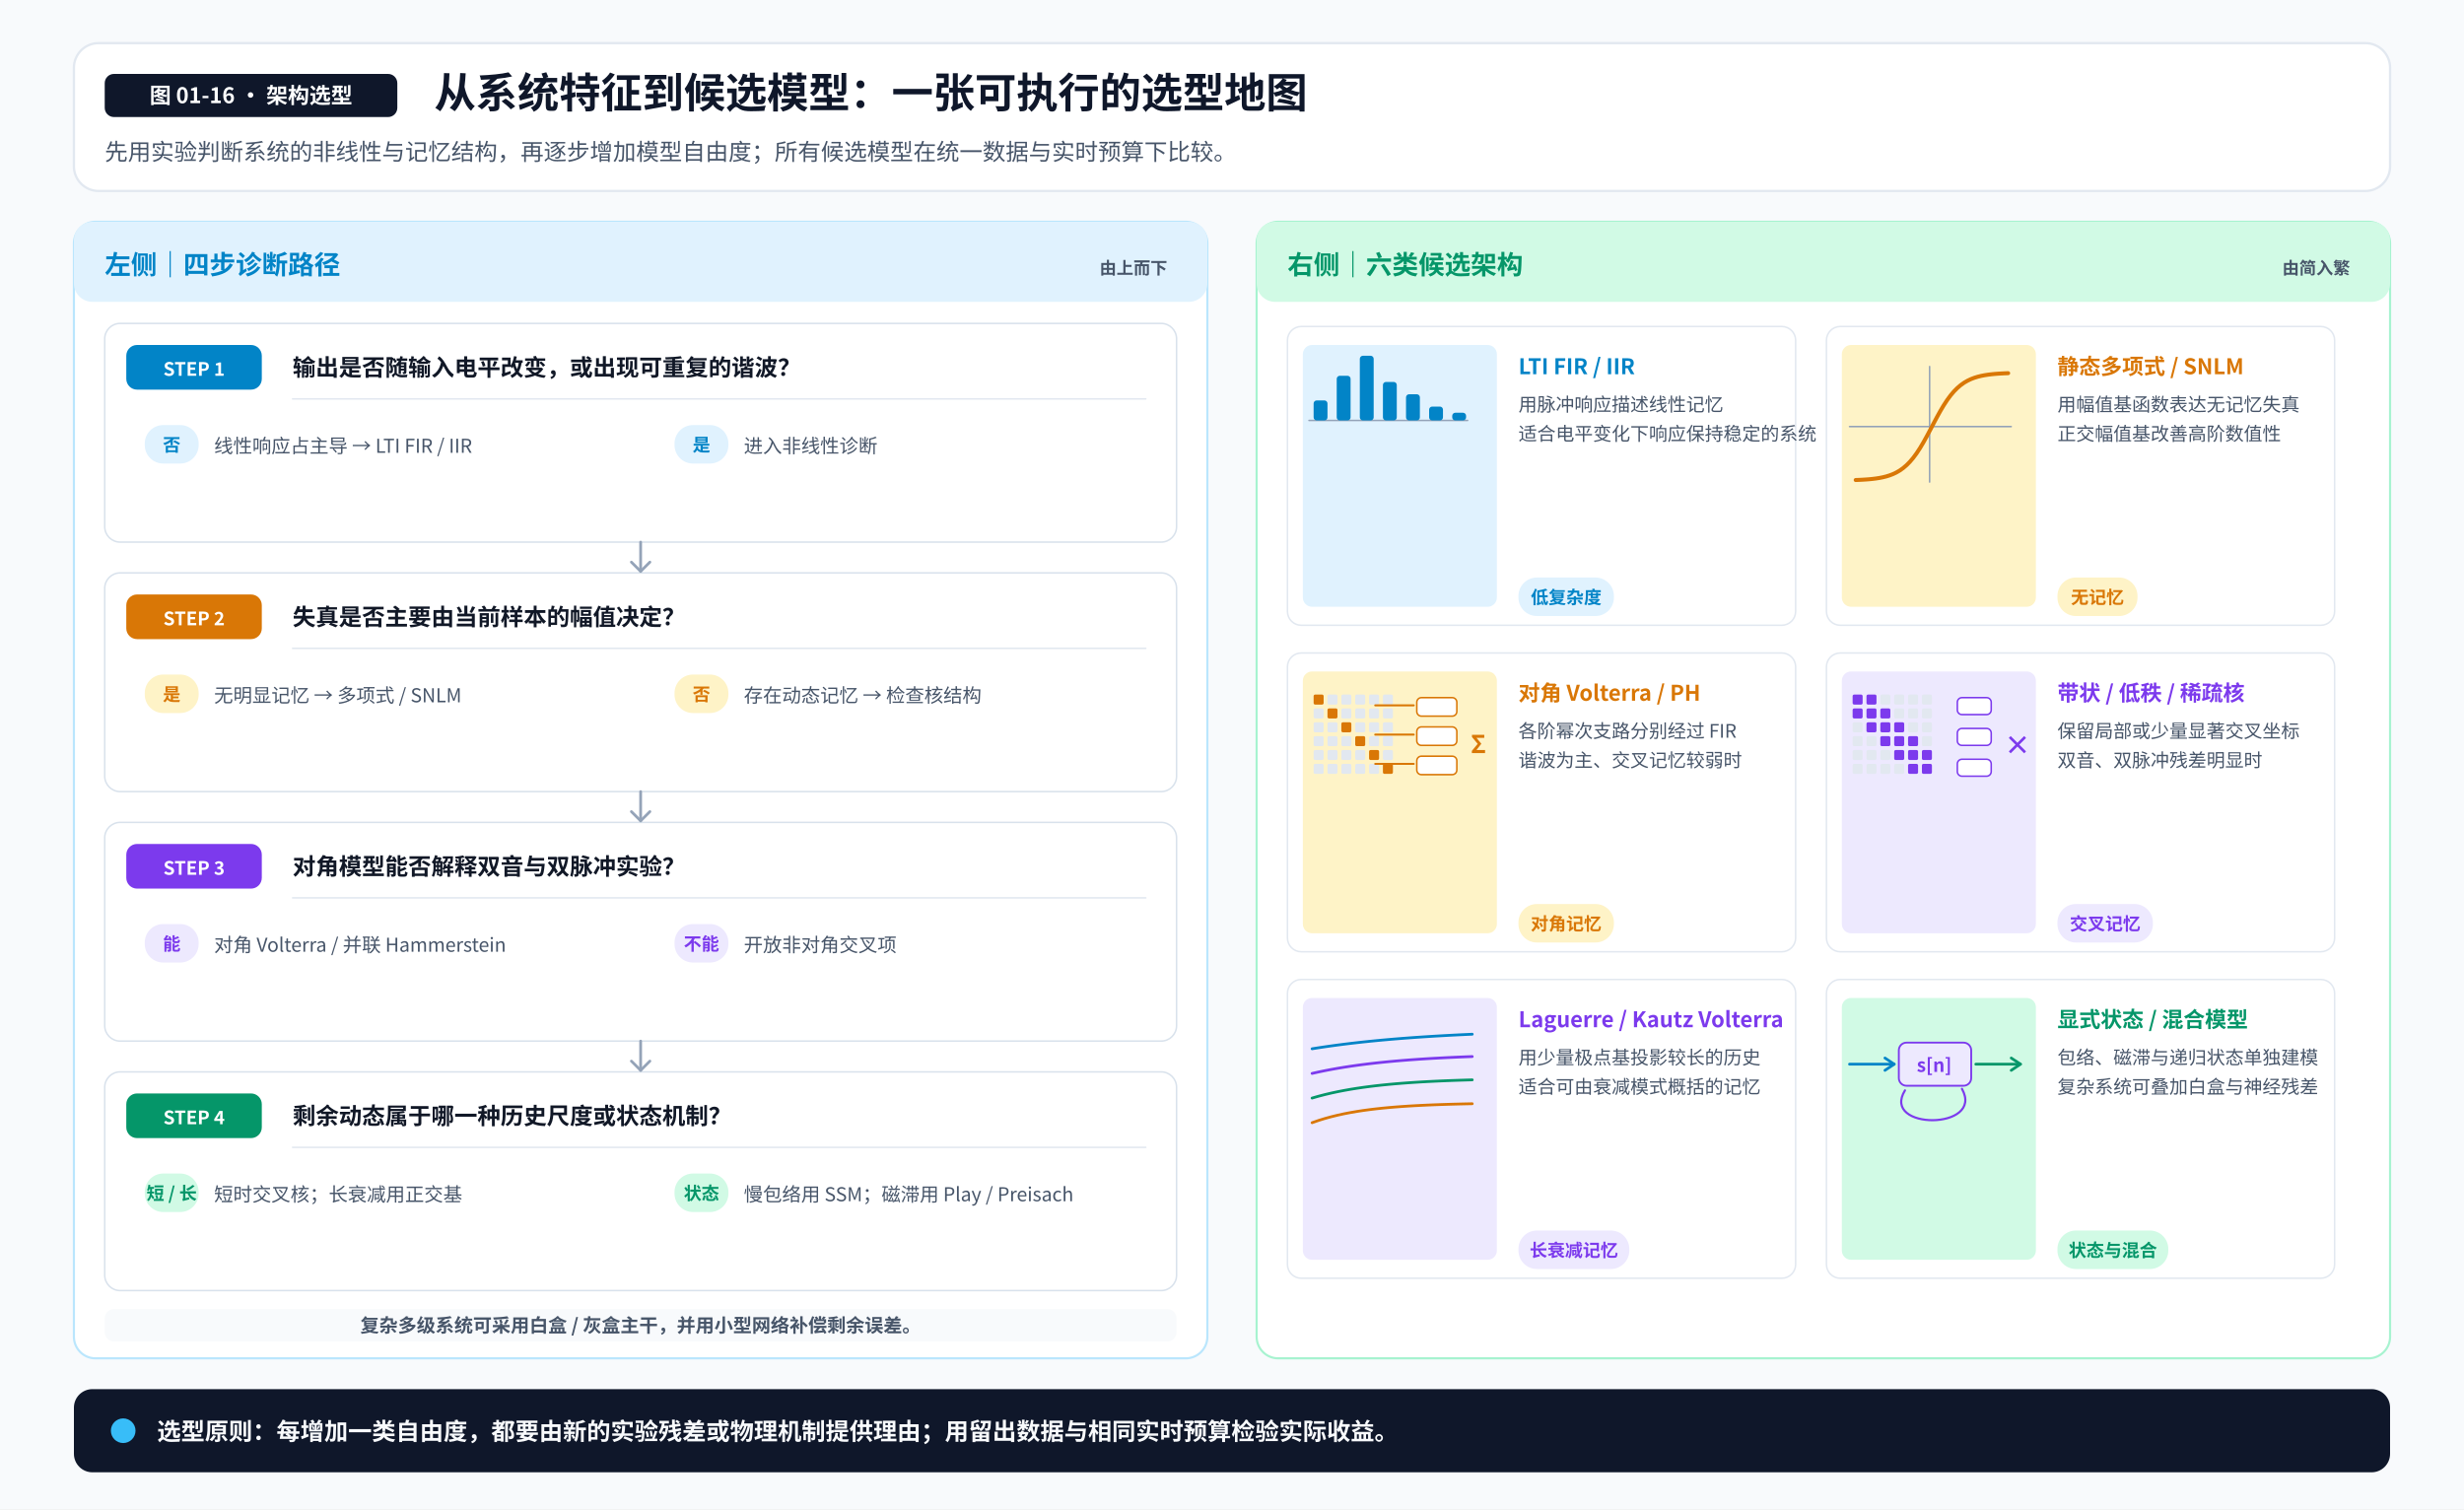
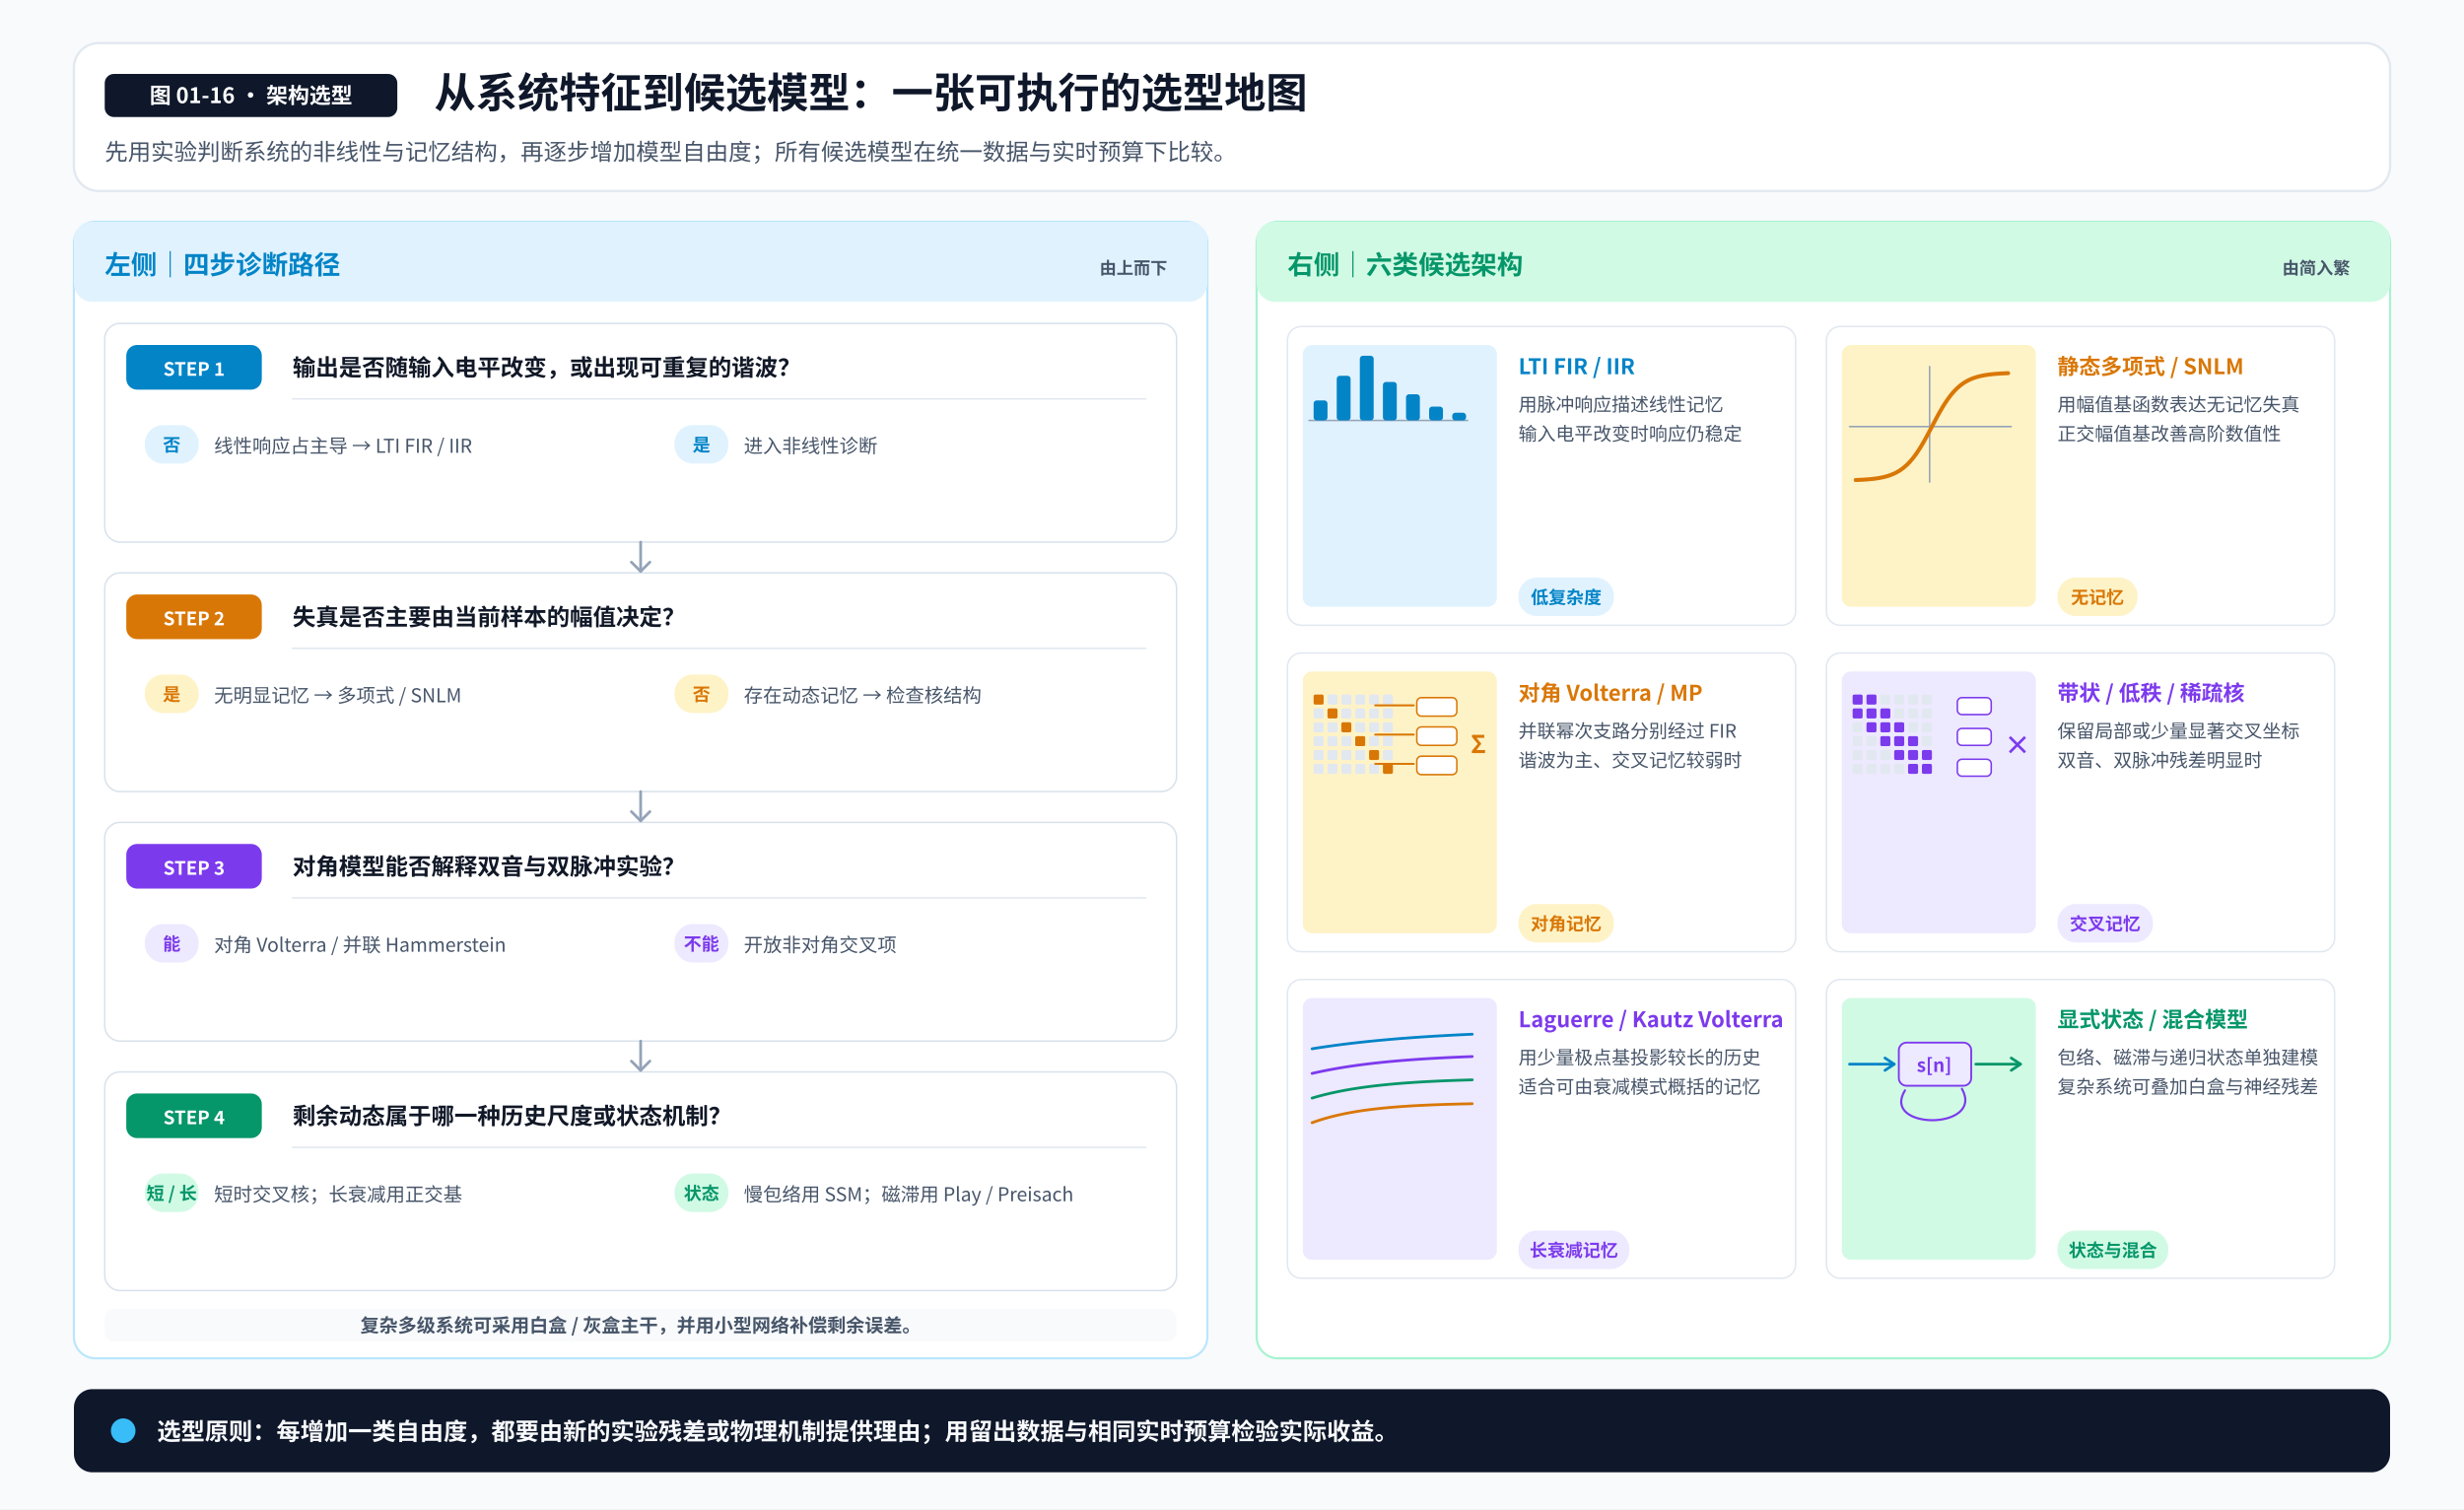
<svg xmlns="http://www.w3.org/2000/svg" width="1600" height="980" viewBox="0 0 1600 980" role="img" aria-labelledby="title desc">
  <defs>
    <filter id="shadow" x="-5%" y="-5%" width="110%" height="112%">
      <feGaussianBlur in="SourceAlpha" stdDeviation="5" result="b" />
      <feOffset in="b" dx="0" dy="3" result="o" />
      <feComponentTransfer>
        <feFuncA type="linear" slope=".07" />
      </feComponentTransfer>
      <feMerge>
        <feMergeNode />
        <feMergeNode in="SourceGraphic" />
      </feMerge>
    </filter>
  </defs>
  <rect x="0" y="0" width="1600" height="980" rx="0" fill="#F8FAFC" stroke="none" stroke-width="1" />
  <rect x="48" y="28" width="1504" height="96" rx="16" fill="#FFFFFF" stroke="#E2E8F0" stroke-width="1.5" />
  <rect x="68" y="48" width="190" height="28" rx="6" fill="#0F172A" stroke="none" stroke-width="0" />
  <text x="163" y="67" font-family="Noto Sans CJK SC, PingFang SC, Microsoft YaHei, sans-serif" font-size="14" font-weight="700" text-anchor="middle" fill="#FFFFFF">图 01-16 · 架构选型</text>
  <text x="282" y="70" font-family="Noto Sans CJK SC, PingFang SC, Microsoft YaHei, sans-serif" font-size="27" font-weight="750" text-anchor="start" fill="#0F172A">从系统特征到候选模型：一张可执行的选型地图</text>
  <text x="68" y="104" font-family="Noto Sans CJK SC, PingFang SC, Microsoft YaHei, sans-serif" font-size="15" font-weight="400" text-anchor="start" fill="#475569">先用实验判断系统的非线性与记忆结构，再逐步增加模型自由度；所有候选模型在统一数据与实时预算下比较。</text>
  <rect x="48" y="144" width="736" height="738" rx="14" fill="#FFFFFF" stroke="#BAE6FD" stroke-width="1.4" />
  <rect x="48" y="144" width="736" height="52" rx="12" fill="#E0F2FE" stroke="none" stroke-width="0" />
  <text x="68" y="178" font-family="Noto Sans CJK SC, PingFang SC, Microsoft YaHei, sans-serif" font-size="17" font-weight="750" text-anchor="start" fill="#0284C7">左侧｜四步诊断路径</text>
  <text x="758" y="178" font-family="Noto Sans CJK SC, PingFang SC, Microsoft YaHei, sans-serif" font-size="11" font-weight="600" text-anchor="end" fill="#475569">由上而下</text>
  <rect x="68" y="210" width="696" height="142" rx="10" fill="#FFFFFF" stroke="#D9E2EC" stroke-width="1" />
  <rect x="82" y="224" width="88" height="29" rx="7" fill="#0284C7" stroke="none" stroke-width="0" />
  <text x="126" y="244" font-family="Noto Sans CJK SC, PingFang SC, Microsoft YaHei, sans-serif" font-size="12" font-weight="750" text-anchor="middle" fill="#FFFFFF">STEP 1</text>
  <text x="190" y="244" font-family="Noto Sans CJK SC, PingFang SC, Microsoft YaHei, sans-serif" font-size="15" font-weight="650" text-anchor="start" fill="#111827">输出是否随输入电平改变，或出现可重复的谐波？</text>
  <path d="M190 259 L744 259" stroke="#E2E8F0" stroke-width="1" fill="" stroke-linecap="round" stroke-linejoin="round" />
  <rect x="94" y="276" width="35" height="25" rx="12" fill="#E0F2FE" stroke="none" stroke-width="0" />
  <text x="111.5" y="293" font-family="Noto Sans CJK SC, PingFang SC, Microsoft YaHei, sans-serif" font-size="11.5" font-weight="700" text-anchor="middle" fill="#0284C7">否</text>
  <text x="139" y="294" font-family="Noto Sans CJK SC, PingFang SC, Microsoft YaHei, sans-serif" font-size="12.4" font-weight="500" text-anchor="start" fill="#475569">线性响应占主导 → LTI FIR / IIR</text>
  <rect x="438" y="276" width="35" height="25" rx="12" fill="#E0F2FE" stroke="none" stroke-width="0" />
  <text x="455.5" y="293" font-family="Noto Sans CJK SC, PingFang SC, Microsoft YaHei, sans-serif" font-size="11.5" font-weight="700" text-anchor="middle" fill="#0284C7">是</text>
  <text x="483" y="294" font-family="Noto Sans CJK SC, PingFang SC, Microsoft YaHei, sans-serif" font-size="12.4" font-weight="500" text-anchor="start" fill="#475569">进入非线性诊断</text>
  <rect x="68" y="372" width="696" height="142" rx="10" fill="#FFFFFF" stroke="#D9E2EC" stroke-width="1" />
  <rect x="82" y="386" width="88" height="29" rx="7" fill="#D97706" stroke="none" stroke-width="0" />
  <text x="126" y="406" font-family="Noto Sans CJK SC, PingFang SC, Microsoft YaHei, sans-serif" font-size="12" font-weight="750" text-anchor="middle" fill="#FFFFFF">STEP 2</text>
  <text x="190" y="406" font-family="Noto Sans CJK SC, PingFang SC, Microsoft YaHei, sans-serif" font-size="15" font-weight="650" text-anchor="start" fill="#111827">失真是否主要由当前样本的幅值决定？</text>
  <path d="M190 421 L744 421" stroke="#E2E8F0" stroke-width="1" fill="" stroke-linecap="round" stroke-linejoin="round" />
  <rect x="94" y="438" width="35" height="25" rx="12" fill="#FEF3C7" stroke="none" stroke-width="0" />
  <text x="111.5" y="455" font-family="Noto Sans CJK SC, PingFang SC, Microsoft YaHei, sans-serif" font-size="11.5" font-weight="700" text-anchor="middle" fill="#D97706">是</text>
  <text x="139" y="456" font-family="Noto Sans CJK SC, PingFang SC, Microsoft YaHei, sans-serif" font-size="12.4" font-weight="500" text-anchor="start" fill="#475569">无明显记忆 → 多项式 / SNLM</text>
  <rect x="438" y="438" width="35" height="25" rx="12" fill="#FEF3C7" stroke="none" stroke-width="0" />
  <text x="455.5" y="455" font-family="Noto Sans CJK SC, PingFang SC, Microsoft YaHei, sans-serif" font-size="11.5" font-weight="700" text-anchor="middle" fill="#D97706">否</text>
  <text x="483" y="456" font-family="Noto Sans CJK SC, PingFang SC, Microsoft YaHei, sans-serif" font-size="12.4" font-weight="500" text-anchor="start" fill="#475569">存在动态记忆 → 检查核结构</text>
  <rect x="68" y="534" width="696" height="142" rx="10" fill="#FFFFFF" stroke="#D9E2EC" stroke-width="1" />
  <rect x="82" y="548" width="88" height="29" rx="7" fill="#7C3AED" stroke="none" stroke-width="0" />
  <text x="126" y="568" font-family="Noto Sans CJK SC, PingFang SC, Microsoft YaHei, sans-serif" font-size="12" font-weight="750" text-anchor="middle" fill="#FFFFFF">STEP 3</text>
  <text x="190" y="568" font-family="Noto Sans CJK SC, PingFang SC, Microsoft YaHei, sans-serif" font-size="15" font-weight="650" text-anchor="start" fill="#111827">对角模型能否解释双音与双脉冲实验？</text>
  <path d="M190 583 L744 583" stroke="#E2E8F0" stroke-width="1" fill="" stroke-linecap="round" stroke-linejoin="round" />
  <rect x="94" y="600" width="35" height="25" rx="12" fill="#EDE9FE" stroke="none" stroke-width="0" />
  <text x="111.5" y="617" font-family="Noto Sans CJK SC, PingFang SC, Microsoft YaHei, sans-serif" font-size="11.5" font-weight="700" text-anchor="middle" fill="#7C3AED">能</text>
  <text x="139" y="618" font-family="Noto Sans CJK SC, PingFang SC, Microsoft YaHei, sans-serif" font-size="12.4" font-weight="500" text-anchor="start" fill="#475569">对角 Volterra / 并联 Hammerstein</text>
  <rect x="438" y="600" width="35" height="25" rx="12" fill="#EDE9FE" stroke="none" stroke-width="0" />
  <text x="455.5" y="617" font-family="Noto Sans CJK SC, PingFang SC, Microsoft YaHei, sans-serif" font-size="11.5" font-weight="700" text-anchor="middle" fill="#7C3AED">不能</text>
  <text x="483" y="618" font-family="Noto Sans CJK SC, PingFang SC, Microsoft YaHei, sans-serif" font-size="12.4" font-weight="500" text-anchor="start" fill="#475569">开放非对角交叉项</text>
  <rect x="68" y="696" width="696" height="142" rx="10" fill="#FFFFFF" stroke="#D9E2EC" stroke-width="1" />
  <rect x="82" y="710" width="88" height="29" rx="7" fill="#059669" stroke="none" stroke-width="0" />
  <text x="126" y="730" font-family="Noto Sans CJK SC, PingFang SC, Microsoft YaHei, sans-serif" font-size="12" font-weight="750" text-anchor="middle" fill="#FFFFFF">STEP 4</text>
  <text x="190" y="730" font-family="Noto Sans CJK SC, PingFang SC, Microsoft YaHei, sans-serif" font-size="15" font-weight="650" text-anchor="start" fill="#111827">剩余动态属于哪一种历史尺度或状态机制？</text>
  <path d="M190 745 L744 745" stroke="#E2E8F0" stroke-width="1" fill="" stroke-linecap="round" stroke-linejoin="round" />
  <rect x="94" y="762" width="35" height="25" rx="12" fill="#D1FAE5" stroke="none" stroke-width="0" />
  <text x="111.5" y="779" font-family="Noto Sans CJK SC, PingFang SC, Microsoft YaHei, sans-serif" font-size="11.5" font-weight="700" text-anchor="middle" fill="#059669">短 / 长</text>
  <text x="139" y="780" font-family="Noto Sans CJK SC, PingFang SC, Microsoft YaHei, sans-serif" font-size="12.4" font-weight="500" text-anchor="start" fill="#475569">短时交叉核；长衰减用正交基</text>
  <rect x="438" y="762" width="35" height="25" rx="12" fill="#D1FAE5" stroke="none" stroke-width="0" />
  <text x="455.5" y="779" font-family="Noto Sans CJK SC, PingFang SC, Microsoft YaHei, sans-serif" font-size="11.5" font-weight="700" text-anchor="middle" fill="#059669">状态</text>
  <text x="483" y="780" font-family="Noto Sans CJK SC, PingFang SC, Microsoft YaHei, sans-serif" font-size="12.4" font-weight="500" text-anchor="start" fill="#475569">慢包络用 SSM；磁滞用 Play / Preisach</text>
  <path d="M416 352 L416 371" stroke="#94A3B8" stroke-width="1.8" fill="" stroke-linecap="round" stroke-linejoin="round" />
  <path d="M410 365 L416 371 L422 365" stroke="#94A3B8" stroke-width="1.8" fill="none" stroke-linecap="round" stroke-linejoin="round" />
  <path d="M416 514 L416 533" stroke="#94A3B8" stroke-width="1.8" fill="" stroke-linecap="round" stroke-linejoin="round" />
  <path d="M410 527 L416 533 L422 527" stroke="#94A3B8" stroke-width="1.8" fill="none" stroke-linecap="round" stroke-linejoin="round" />
  <path d="M416 676 L416 695" stroke="#94A3B8" stroke-width="1.8" fill="" stroke-linecap="round" stroke-linejoin="round" />
  <path d="M410 689 L416 695 L422 689" stroke="#94A3B8" stroke-width="1.8" fill="none" stroke-linecap="round" stroke-linejoin="round" />
  <rect x="68" y="850" width="696" height="21" rx="6" fill="#F8FAFC" stroke="none" stroke-width="0" />
  <text x="416" y="865" font-family="Noto Sans CJK SC, PingFang SC, Microsoft YaHei, sans-serif" font-size="12.2" font-weight="550" text-anchor="middle" fill="#475569">复杂多级系统可采用白盒 / 灰盒主干，并用小型网络补偿剩余误差。</text>
  <rect x="816" y="144" width="736" height="738" rx="14" fill="#FFFFFF" stroke="#A7F3D0" stroke-width="1.4" />
  <rect x="816" y="144" width="736" height="52" rx="12" fill="#D1FAE5" stroke="none" stroke-width="0" />
  <text x="836" y="178" font-family="Noto Sans CJK SC, PingFang SC, Microsoft YaHei, sans-serif" font-size="17" font-weight="750" text-anchor="start" fill="#059669">右侧｜六类候选架构</text>
  <text x="1526" y="178" font-family="Noto Sans CJK SC, PingFang SC, Microsoft YaHei, sans-serif" font-size="11" font-weight="600" text-anchor="end" fill="#475569">由简入繁</text>
  <rect x="836" y="212" width="330" height="194" rx="9" fill="#FFFFFF" stroke="#E2E8F0" stroke-width="1" />
  <rect x="846" y="224" width="126" height="170" rx="6" fill="#E0F2FE" stroke="none" stroke-width="0" />
  <path d="M850 273 L953 273" stroke="#94A3B8" stroke-width="1" fill="" stroke-linecap="round" stroke-linejoin="round" />
  <rect x="853" y="260" width="9" height="13" rx="2" fill="#0284C7" stroke="none" stroke-width="0" />
  <rect x="868" y="244" width="9" height="29" rx="2" fill="#0284C7" stroke="none" stroke-width="0" />
  <rect x="883" y="231" width="9" height="42" rx="2" fill="#0284C7" stroke="none" stroke-width="0" />
  <rect x="898" y="248" width="9" height="25" rx="2" fill="#0284C7" stroke="none" stroke-width="0" />
  <rect x="913" y="256" width="9" height="17" rx="2" fill="#0284C7" stroke="none" stroke-width="0" />
  <rect x="928" y="264" width="9" height="9" rx="2" fill="#0284C7" stroke="none" stroke-width="0" />
  <rect x="943" y="268" width="9" height="5" rx="2" fill="#0284C7" stroke="none" stroke-width="0" />
  <text x="986" y="243" font-family="Noto Sans CJK SC, PingFang SC, Microsoft YaHei, sans-serif" font-size="14" font-weight="700" text-anchor="start" fill="#0284C7">LTI FIR / IIR</text>
  <text x="986" y="267" font-family="Noto Sans CJK SC, PingFang SC, Microsoft YaHei, sans-serif" font-size="12.1" font-weight="400" text-anchor="start" fill="#475569">用脉冲响应描述线性记忆</text>
-   <text x="986" y="286" font-family="Noto Sans CJK SC, PingFang SC, Microsoft YaHei, sans-serif" font-size="12.1" font-weight="400" text-anchor="start" fill="#475569">适合电平变化下响应保持稳定的系统</text>
+   <text x="986" y="286" font-family="Noto Sans CJK SC, PingFang SC, Microsoft YaHei, sans-serif" font-size="12.1" font-weight="400" text-anchor="start" fill="#475569">输入电平改变时响应仍稳定</text>
  <rect x="986" y="375" width="62" height="25" rx="12" fill="#E0F2FE" stroke="none" stroke-width="0" />
  <text x="1017" y="392" font-family="Noto Sans CJK SC, PingFang SC, Microsoft YaHei, sans-serif" font-size="11.5" font-weight="700" text-anchor="middle" fill="#0284C7">低复杂度</text>
  <rect x="1186" y="212" width="330" height="194" rx="9" fill="#FFFFFF" stroke="#E2E8F0" stroke-width="1" />
  <rect x="1196" y="224" width="126" height="170" rx="6" fill="#FEF3C7" stroke="none" stroke-width="0" />
  <path d="M1201 277 L1306 277" stroke="#94A3B8" stroke-width="1" fill="" stroke-linecap="round" stroke-linejoin="round" />
  <path d="M1253 238 L1253 313" stroke="#94A3B8" stroke-width="1" fill="" stroke-linecap="round" stroke-linejoin="round" />
  <path d="M1205 311.685 L 1207.2 311.6 L 1209.4 311.493 L 1211.6 311.356 L 1213.8 311.184 L 1216 310.966 L 1218.2 310.691 L 1220.4 310.344 L 1222.6 309.908 L 1224.8 309.362 L 1227 308.68 L 1229.2 307.833 L 1231.4 306.787 L 1233.6 305.504 L 1235.8 303.945 L 1238 302.07 L 1240.2 299.845 L 1242.4 297.243 L 1244.6 294.255 L 1246.8 290.893 L 1249 287.196 L 1251.2 283.233 L 1253.4 279.097 L 1255.6 274.903 L 1257.8 270.767 L 1260 266.804 L 1262.2 263.107 L 1264.4 259.745 L 1266.6 256.757 L 1268.8 254.155 L 1271 251.93 L 1273.2 250.055 L 1275.4 248.496 L 1277.6 247.213 L 1279.8 246.167 L 1282 245.32 L 1284.2 244.638 L 1286.4 244.092 L 1288.6 243.656 L 1290.8 243.309 L 1293 243.034 L 1295.2 242.816 L 1297.4 242.644 L 1299.6 242.507 L 1301.8 242.4 L 1304 242.315" stroke="#D97706" stroke-width="2.6" fill="none" stroke-linecap="round" stroke-linejoin="round" />
  <text x="1336" y="243" font-family="Noto Sans CJK SC, PingFang SC, Microsoft YaHei, sans-serif" font-size="14" font-weight="700" text-anchor="start" fill="#D97706">静态多项式 / SNLM</text>
  <text x="1336" y="267" font-family="Noto Sans CJK SC, PingFang SC, Microsoft YaHei, sans-serif" font-size="12.1" font-weight="400" text-anchor="start" fill="#475569">用幅值基函数表达无记忆失真</text>
  <text x="1336" y="286" font-family="Noto Sans CJK SC, PingFang SC, Microsoft YaHei, sans-serif" font-size="12.1" font-weight="400" text-anchor="start" fill="#475569">正交幅值基改善高阶数值性</text>
  <rect x="1336" y="375" width="52" height="25" rx="12" fill="#FEF3C7" stroke="none" stroke-width="0" />
  <text x="1362" y="392" font-family="Noto Sans CJK SC, PingFang SC, Microsoft YaHei, sans-serif" font-size="11.5" font-weight="700" text-anchor="middle" fill="#D97706">无记忆</text>
  <rect x="836" y="424" width="330" height="194" rx="9" fill="#FFFFFF" stroke="#E2E8F0" stroke-width="1" />
  <rect x="846" y="436" width="126" height="170" rx="6" fill="#FEF3C7" stroke="none" stroke-width="0" />
  <rect x="853" y="451" width="6.5" height="6.5" rx="1" fill="#D97706" stroke="none" stroke-width="0" />
  <rect x="862" y="451" width="6.5" height="6.5" rx="1" fill="#E2E8F0" stroke="none" stroke-width="0" />
  <rect x="871" y="451" width="6.5" height="6.5" rx="1" fill="#E2E8F0" stroke="none" stroke-width="0" />
  <rect x="880" y="451" width="6.5" height="6.5" rx="1" fill="#E2E8F0" stroke="none" stroke-width="0" />
  <rect x="889" y="451" width="6.5" height="6.5" rx="1" fill="#E2E8F0" stroke="none" stroke-width="0" />
  <rect x="898" y="451" width="6.5" height="6.5" rx="1" fill="#E2E8F0" stroke="none" stroke-width="0" />
  <rect x="853" y="460" width="6.5" height="6.5" rx="1" fill="#E2E8F0" stroke="none" stroke-width="0" />
  <rect x="862" y="460" width="6.5" height="6.5" rx="1" fill="#D97706" stroke="none" stroke-width="0" />
  <rect x="871" y="460" width="6.5" height="6.5" rx="1" fill="#E2E8F0" stroke="none" stroke-width="0" />
  <rect x="880" y="460" width="6.5" height="6.5" rx="1" fill="#E2E8F0" stroke="none" stroke-width="0" />
  <rect x="889" y="460" width="6.5" height="6.5" rx="1" fill="#E2E8F0" stroke="none" stroke-width="0" />
  <rect x="898" y="460" width="6.5" height="6.5" rx="1" fill="#E2E8F0" stroke="none" stroke-width="0" />
  <rect x="853" y="469" width="6.5" height="6.5" rx="1" fill="#E2E8F0" stroke="none" stroke-width="0" />
  <rect x="862" y="469" width="6.5" height="6.5" rx="1" fill="#E2E8F0" stroke="none" stroke-width="0" />
  <rect x="871" y="469" width="6.5" height="6.5" rx="1" fill="#D97706" stroke="none" stroke-width="0" />
  <rect x="880" y="469" width="6.5" height="6.5" rx="1" fill="#E2E8F0" stroke="none" stroke-width="0" />
  <rect x="889" y="469" width="6.5" height="6.5" rx="1" fill="#E2E8F0" stroke="none" stroke-width="0" />
  <rect x="898" y="469" width="6.5" height="6.5" rx="1" fill="#E2E8F0" stroke="none" stroke-width="0" />
  <rect x="853" y="478" width="6.5" height="6.5" rx="1" fill="#E2E8F0" stroke="none" stroke-width="0" />
  <rect x="862" y="478" width="6.5" height="6.5" rx="1" fill="#E2E8F0" stroke="none" stroke-width="0" />
  <rect x="871" y="478" width="6.5" height="6.5" rx="1" fill="#E2E8F0" stroke="none" stroke-width="0" />
  <rect x="880" y="478" width="6.5" height="6.5" rx="1" fill="#D97706" stroke="none" stroke-width="0" />
  <rect x="889" y="478" width="6.5" height="6.5" rx="1" fill="#E2E8F0" stroke="none" stroke-width="0" />
  <rect x="898" y="478" width="6.5" height="6.5" rx="1" fill="#E2E8F0" stroke="none" stroke-width="0" />
  <rect x="853" y="487" width="6.5" height="6.5" rx="1" fill="#E2E8F0" stroke="none" stroke-width="0" />
  <rect x="862" y="487" width="6.5" height="6.5" rx="1" fill="#E2E8F0" stroke="none" stroke-width="0" />
  <rect x="871" y="487" width="6.5" height="6.5" rx="1" fill="#E2E8F0" stroke="none" stroke-width="0" />
  <rect x="880" y="487" width="6.5" height="6.5" rx="1" fill="#E2E8F0" stroke="none" stroke-width="0" />
  <rect x="889" y="487" width="6.5" height="6.5" rx="1" fill="#D97706" stroke="none" stroke-width="0" />
  <rect x="898" y="487" width="6.5" height="6.5" rx="1" fill="#E2E8F0" stroke="none" stroke-width="0" />
  <rect x="853" y="496" width="6.5" height="6.5" rx="1" fill="#E2E8F0" stroke="none" stroke-width="0" />
  <rect x="862" y="496" width="6.5" height="6.5" rx="1" fill="#E2E8F0" stroke="none" stroke-width="0" />
  <rect x="871" y="496" width="6.5" height="6.5" rx="1" fill="#E2E8F0" stroke="none" stroke-width="0" />
  <rect x="880" y="496" width="6.5" height="6.5" rx="1" fill="#E2E8F0" stroke="none" stroke-width="0" />
  <rect x="889" y="496" width="6.5" height="6.5" rx="1" fill="#E2E8F0" stroke="none" stroke-width="0" />
  <rect x="898" y="496" width="6.5" height="6.5" rx="1" fill="#D97706" stroke="none" stroke-width="0" />
  <rect x="920" y="453" width="26" height="12" rx="3" fill="#FFFFFF" stroke="#D97706" stroke-width="1" />
  <path d="M893 458 L918 458" stroke="#D97706" stroke-width="1.3" fill="" stroke-linecap="round" stroke-linejoin="round" />
  <rect x="920" y="472" width="26" height="12" rx="3" fill="#FFFFFF" stroke="#D97706" stroke-width="1" />
  <path d="M893 477 L918 477" stroke="#D97706" stroke-width="1.3" fill="" stroke-linecap="round" stroke-linejoin="round" />
  <rect x="920" y="491" width="26" height="12" rx="3" fill="#FFFFFF" stroke="#D97706" stroke-width="1" />
  <path d="M893 496 L918 496" stroke="#D97706" stroke-width="1.3" fill="" stroke-linecap="round" stroke-linejoin="round" />
  <text x="960" y="489" font-family="Noto Sans CJK SC, PingFang SC, Microsoft YaHei, sans-serif" font-size="16" font-weight="700" text-anchor="middle" fill="#D97706">Σ</text>
-   <text x="986" y="455" font-family="Noto Sans CJK SC, PingFang SC, Microsoft YaHei, sans-serif" font-size="14" font-weight="700" text-anchor="start" fill="#D97706">对角 Volterra / PH</text>
-   <text x="986" y="479" font-family="Noto Sans CJK SC, PingFang SC, Microsoft YaHei, sans-serif" font-size="12.1" font-weight="400" text-anchor="start" fill="#475569">各阶幂次支路分别经过 FIR</text>
+   <text x="986" y="455" font-family="Noto Sans CJK SC, PingFang SC, Microsoft YaHei, sans-serif" font-size="14" font-weight="700" text-anchor="start" fill="#D97706">对角 Volterra / MP</text>
+   <text x="986" y="479" font-family="Noto Sans CJK SC, PingFang SC, Microsoft YaHei, sans-serif" font-size="12.1" font-weight="400" text-anchor="start" fill="#475569">并联幂次支路分别经过 FIR</text>
  <text x="986" y="498" font-family="Noto Sans CJK SC, PingFang SC, Microsoft YaHei, sans-serif" font-size="12.1" font-weight="400" text-anchor="start" fill="#475569">谐波为主、交叉记忆较弱时</text>
  <rect x="986" y="587" width="62" height="25" rx="12" fill="#FEF3C7" stroke="none" stroke-width="0" />
  <text x="1017" y="604" font-family="Noto Sans CJK SC, PingFang SC, Microsoft YaHei, sans-serif" font-size="11.5" font-weight="700" text-anchor="middle" fill="#D97706">对角记忆</text>
  <rect x="1186" y="424" width="330" height="194" rx="9" fill="#FFFFFF" stroke="#E2E8F0" stroke-width="1" />
  <rect x="1196" y="436" width="126" height="170" rx="6" fill="#EDE9FE" stroke="none" stroke-width="0" />
  <rect x="1203" y="451" width="6.5" height="6.5" rx="1" fill="#7C3AED" stroke="none" stroke-width="0" />
  <rect x="1212" y="451" width="6.5" height="6.5" rx="1" fill="#7C3AED" stroke="none" stroke-width="0" />
  <rect x="1221" y="451" width="6.5" height="6.5" rx="1" fill="#E2E8F0" stroke="none" stroke-width="0" />
  <rect x="1230" y="451" width="6.5" height="6.5" rx="1" fill="#E2E8F0" stroke="none" stroke-width="0" />
  <rect x="1239" y="451" width="6.5" height="6.5" rx="1" fill="#E2E8F0" stroke="none" stroke-width="0" />
  <rect x="1248" y="451" width="6.5" height="6.5" rx="1" fill="#E2E8F0" stroke="none" stroke-width="0" />
  <rect x="1203" y="460" width="6.5" height="6.5" rx="1" fill="#7C3AED" stroke="none" stroke-width="0" />
  <rect x="1212" y="460" width="6.5" height="6.5" rx="1" fill="#7C3AED" stroke="none" stroke-width="0" />
  <rect x="1221" y="460" width="6.5" height="6.5" rx="1" fill="#7C3AED" stroke="none" stroke-width="0" />
  <rect x="1230" y="460" width="6.5" height="6.5" rx="1" fill="#E2E8F0" stroke="none" stroke-width="0" />
  <rect x="1239" y="460" width="6.5" height="6.5" rx="1" fill="#E2E8F0" stroke="none" stroke-width="0" />
  <rect x="1248" y="460" width="6.5" height="6.5" rx="1" fill="#E2E8F0" stroke="none" stroke-width="0" />
  <rect x="1203" y="469" width="6.5" height="6.5" rx="1" fill="#E2E8F0" stroke="none" stroke-width="0" />
  <rect x="1212" y="469" width="6.5" height="6.5" rx="1" fill="#7C3AED" stroke="none" stroke-width="0" />
  <rect x="1221" y="469" width="6.5" height="6.5" rx="1" fill="#7C3AED" stroke="none" stroke-width="0" />
  <rect x="1230" y="469" width="6.5" height="6.5" rx="1" fill="#7C3AED" stroke="none" stroke-width="0" />
  <rect x="1239" y="469" width="6.5" height="6.5" rx="1" fill="#E2E8F0" stroke="none" stroke-width="0" />
  <rect x="1248" y="469" width="6.5" height="6.5" rx="1" fill="#E2E8F0" stroke="none" stroke-width="0" />
  <rect x="1203" y="478" width="6.5" height="6.5" rx="1" fill="#E2E8F0" stroke="none" stroke-width="0" />
  <rect x="1212" y="478" width="6.5" height="6.5" rx="1" fill="#E2E8F0" stroke="none" stroke-width="0" />
  <rect x="1221" y="478" width="6.5" height="6.5" rx="1" fill="#7C3AED" stroke="none" stroke-width="0" />
  <rect x="1230" y="478" width="6.5" height="6.5" rx="1" fill="#7C3AED" stroke="none" stroke-width="0" />
  <rect x="1239" y="478" width="6.5" height="6.5" rx="1" fill="#7C3AED" stroke="none" stroke-width="0" />
  <rect x="1248" y="478" width="6.5" height="6.5" rx="1" fill="#E2E8F0" stroke="none" stroke-width="0" />
  <rect x="1203" y="487" width="6.5" height="6.5" rx="1" fill="#E2E8F0" stroke="none" stroke-width="0" />
  <rect x="1212" y="487" width="6.5" height="6.5" rx="1" fill="#E2E8F0" stroke="none" stroke-width="0" />
  <rect x="1221" y="487" width="6.5" height="6.5" rx="1" fill="#E2E8F0" stroke="none" stroke-width="0" />
  <rect x="1230" y="487" width="6.5" height="6.5" rx="1" fill="#7C3AED" stroke="none" stroke-width="0" />
  <rect x="1239" y="487" width="6.5" height="6.5" rx="1" fill="#7C3AED" stroke="none" stroke-width="0" />
  <rect x="1248" y="487" width="6.5" height="6.5" rx="1" fill="#7C3AED" stroke="none" stroke-width="0" />
  <rect x="1203" y="496" width="6.5" height="6.5" rx="1" fill="#E2E8F0" stroke="none" stroke-width="0" />
  <rect x="1212" y="496" width="6.5" height="6.5" rx="1" fill="#E2E8F0" stroke="none" stroke-width="0" />
  <rect x="1221" y="496" width="6.5" height="6.5" rx="1" fill="#E2E8F0" stroke="none" stroke-width="0" />
  <rect x="1230" y="496" width="6.5" height="6.5" rx="1" fill="#E2E8F0" stroke="none" stroke-width="0" />
  <rect x="1239" y="496" width="6.5" height="6.5" rx="1" fill="#7C3AED" stroke="none" stroke-width="0" />
  <rect x="1248" y="496" width="6.5" height="6.5" rx="1" fill="#7C3AED" stroke="none" stroke-width="0" />
  <rect x="1271" y="453" width="22" height="11" rx="3" fill="#FFFFFF" stroke="#7C3AED" stroke-width="1" />
  <rect x="1271" y="473" width="22" height="11" rx="3" fill="#FFFFFF" stroke="#7C3AED" stroke-width="1" />
  <rect x="1271" y="493" width="22" height="11" rx="3" fill="#FFFFFF" stroke="#7C3AED" stroke-width="1" />
  <text x="1310" y="490" font-family="Noto Sans CJK SC, PingFang SC, Microsoft YaHei, sans-serif" font-size="17" font-weight="700" text-anchor="middle" fill="#7C3AED">×</text>
  <text x="1336" y="455" font-family="Noto Sans CJK SC, PingFang SC, Microsoft YaHei, sans-serif" font-size="14" font-weight="700" text-anchor="start" fill="#7C3AED">带状 / 低秩 / 稀疏核</text>
  <text x="1336" y="479" font-family="Noto Sans CJK SC, PingFang SC, Microsoft YaHei, sans-serif" font-size="12.1" font-weight="400" text-anchor="start" fill="#475569">保留局部或少量显著交叉坐标</text>
  <text x="1336" y="498" font-family="Noto Sans CJK SC, PingFang SC, Microsoft YaHei, sans-serif" font-size="12.1" font-weight="400" text-anchor="start" fill="#475569">双音、双脉冲残差明显时</text>
  <rect x="1336" y="587" width="62" height="25" rx="12" fill="#EDE9FE" stroke="none" stroke-width="0" />
  <text x="1367" y="604" font-family="Noto Sans CJK SC, PingFang SC, Microsoft YaHei, sans-serif" font-size="11.5" font-weight="700" text-anchor="middle" fill="#7C3AED">交叉记忆</text>
  <rect x="836" y="636" width="330" height="194" rx="9" fill="#FFFFFF" stroke="#E2E8F0" stroke-width="1" />
  <rect x="846" y="648" width="126" height="170" rx="6" fill="#EDE9FE" stroke="none" stroke-width="0" />
  <path d="M852 681 L 856.16 680.341 L 860.32 679.716 L 864.48 679.122 L 868.64 678.559 L 872.8 678.024 L 876.96 677.516 L 881.12 677.034 L 885.28 676.576 L 889.44 676.141 L 893.6 675.729 L 897.76 675.337 L 901.92 674.965 L 906.08 674.612 L 910.24 674.277 L 914.4 673.959 L 918.56 673.657 L 922.72 673.371 L 926.88 673.099 L 931.04 672.84 L 935.2 672.595 L 939.36 672.362 L 943.52 672.141 L 947.68 671.931 L 951.84 671.732 L 956 671.543" stroke="#0284C7" stroke-width="1.8" fill="none" stroke-linecap="round" stroke-linejoin="round" />
  <path d="M852 697 L 856.16 696.073 L 860.32 695.212 L 864.48 694.412 L 868.64 693.669 L 872.8 692.98 L 876.96 692.339 L 881.12 691.744 L 885.28 691.192 L 889.44 690.679 L 893.6 690.202 L 897.76 689.76 L 901.92 689.349 L 906.08 688.968 L 910.24 688.613 L 914.4 688.284 L 918.56 687.979 L 922.72 687.695 L 926.88 687.431 L 931.04 687.187 L 935.2 686.959 L 939.36 686.748 L 943.52 686.552 L 947.68 686.37 L 951.84 686.201 L 956 686.044" stroke="#7C3AED" stroke-width="1.8" fill="none" stroke-linecap="round" stroke-linejoin="round" />
  <path d="M852 713 L 856.16 711.81 L 860.32 710.729 L 864.48 709.747 L 868.64 708.855 L 872.8 708.044 L 876.96 707.308 L 881.12 706.639 L 885.28 706.031 L 889.44 705.479 L 893.6 704.978 L 897.76 704.522 L 901.92 704.108 L 906.08 703.732 L 910.24 703.39 L 914.4 703.08 L 918.56 702.798 L 922.72 702.542 L 926.88 702.309 L 931.04 702.098 L 935.2 701.906 L 939.36 701.731 L 943.52 701.573 L 947.68 701.429 L 951.84 701.298 L 956 701.179" stroke="#059669" stroke-width="1.8" fill="none" stroke-linecap="round" stroke-linejoin="round" />
  <path d="M852 729 L 856.16 727.553 L 860.32 726.267 L 864.48 725.124 L 868.64 724.109 L 872.8 723.206 L 876.96 722.404 L 881.12 721.691 L 885.28 721.058 L 889.44 720.495 L 893.6 719.995 L 897.76 719.55 L 901.92 719.155 L 906.08 718.804 L 910.24 718.492 L 914.4 718.214 L 918.56 717.968 L 922.72 717.749 L 926.88 717.554 L 931.04 717.381 L 935.2 717.227 L 939.36 717.091 L 943.52 716.969 L 947.68 716.862 L 951.84 716.766 L 956 716.68" stroke="#D97706" stroke-width="1.8" fill="none" stroke-linecap="round" stroke-linejoin="round" />
  <text x="986" y="667" font-family="Noto Sans CJK SC, PingFang SC, Microsoft YaHei, sans-serif" font-size="14" font-weight="700" text-anchor="start" fill="#7C3AED">Laguerre / Kautz Volterra</text>
  <text x="986" y="691" font-family="Noto Sans CJK SC, PingFang SC, Microsoft YaHei, sans-serif" font-size="12.1" font-weight="400" text-anchor="start" fill="#475569">用少量极点基投影较长的历史</text>
  <text x="986" y="710" font-family="Noto Sans CJK SC, PingFang SC, Microsoft YaHei, sans-serif" font-size="12.1" font-weight="400" text-anchor="start" fill="#475569">适合可由衰减模式概括的记忆</text>
  <rect x="986" y="799" width="72" height="25" rx="12" fill="#EDE9FE" stroke="none" stroke-width="0" />
  <text x="1022" y="816" font-family="Noto Sans CJK SC, PingFang SC, Microsoft YaHei, sans-serif" font-size="11.5" font-weight="700" text-anchor="middle" fill="#7C3AED">长衰减记忆</text>
  <rect x="1186" y="636" width="330" height="194" rx="9" fill="#FFFFFF" stroke="#E2E8F0" stroke-width="1" />
  <rect x="1196" y="648" width="126" height="170" rx="6" fill="#D1FAE5" stroke="none" stroke-width="0" />
  <rect x="1233" y="677" width="47" height="28" rx="5" fill="#EDE9FE" stroke="#7C3AED" stroke-width="1.2" />
  <text x="1256" y="696" font-family="Noto Sans CJK SC, PingFang SC, Microsoft YaHei, sans-serif" font-size="12" font-weight="700" text-anchor="middle" fill="#7C3AED">s[n]</text>
  <path d="M1201 691 L1230 691" stroke="#0284C7" stroke-width="1.8" fill="" stroke-linecap="round" stroke-linejoin="round" />
  <path d="M1224 687 L1230 691 L1224 695" stroke="#0284C7" stroke-width="1.8" fill="none" stroke-linecap="round" stroke-linejoin="round" />
  <path d="M1283 691 L1312 691" stroke="#059669" stroke-width="1.8" fill="" stroke-linecap="round" stroke-linejoin="round" />
  <path d="M1306 687 L1312 691 L1306 695" stroke="#059669" stroke-width="1.8" fill="none" stroke-linecap="round" stroke-linejoin="round" />
  <path d="M1274 707 C1289 734,1221 734,1237 708" stroke="#7C3AED" stroke-width="1.4" fill="none" stroke-linecap="round" stroke-linejoin="round" />
  <text x="1336" y="667" font-family="Noto Sans CJK SC, PingFang SC, Microsoft YaHei, sans-serif" font-size="14" font-weight="700" text-anchor="start" fill="#059669">显式状态 / 混合模型</text>
  <text x="1336" y="691" font-family="Noto Sans CJK SC, PingFang SC, Microsoft YaHei, sans-serif" font-size="12.1" font-weight="400" text-anchor="start" fill="#475569">包络、磁滞与递归状态单独建模</text>
  <text x="1336" y="710" font-family="Noto Sans CJK SC, PingFang SC, Microsoft YaHei, sans-serif" font-size="12.1" font-weight="400" text-anchor="start" fill="#475569">复杂系统可叠加白盒与神经残差</text>
  <rect x="1336" y="799" width="72" height="25" rx="12" fill="#D1FAE5" stroke="none" stroke-width="0" />
  <text x="1372" y="816" font-family="Noto Sans CJK SC, PingFang SC, Microsoft YaHei, sans-serif" font-size="11.5" font-weight="700" text-anchor="middle" fill="#059669">状态与混合</text>
  <rect x="48" y="902" width="1504" height="54" rx="12" fill="#0F172A" stroke="none" stroke-width="0" />
  <circle cx="80" cy="929" r="8" fill="#38BDF8" stroke="none" stroke-width="1" />
  <text x="102" y="935" font-family="Noto Sans CJK SC, PingFang SC, Microsoft YaHei, sans-serif" font-size="15.5" font-weight="650" text-anchor="start" fill="#F8FAFC">选型原则：每增加一类自由度，都要由新的实验残差或物理机制提供理由；用留出数据与相同实时预算检验实际收益。</text>
</svg>
